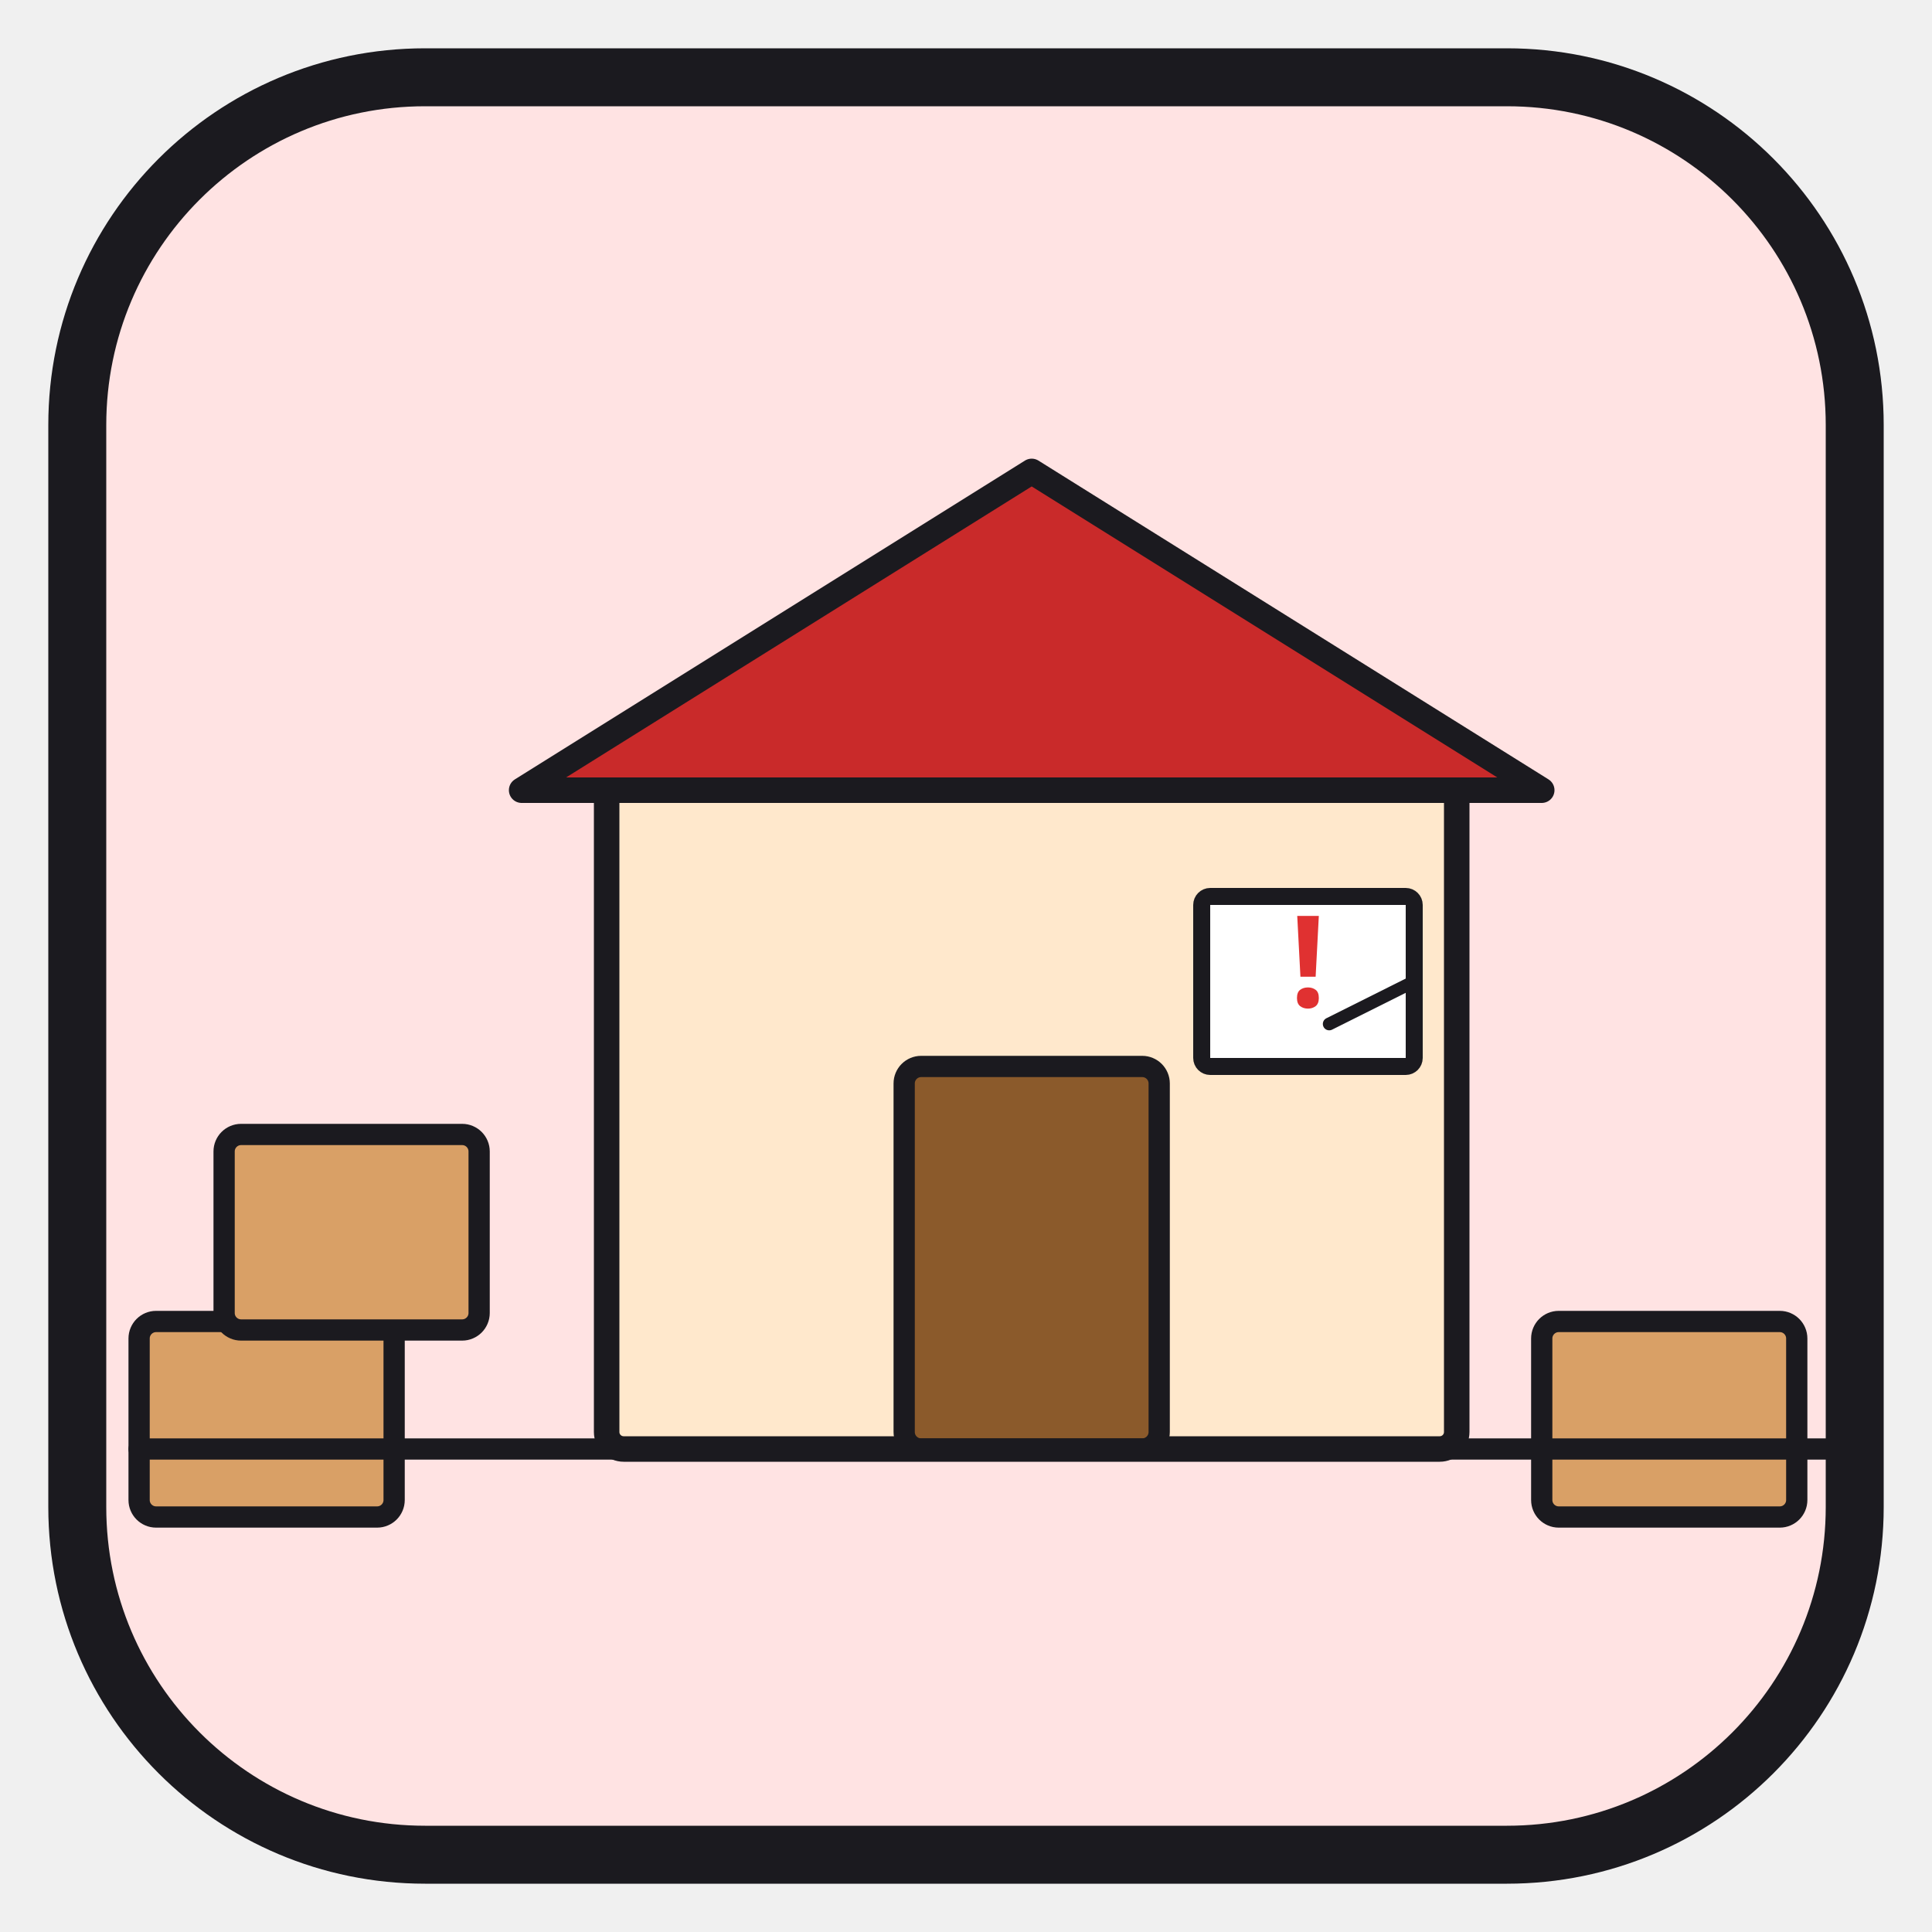
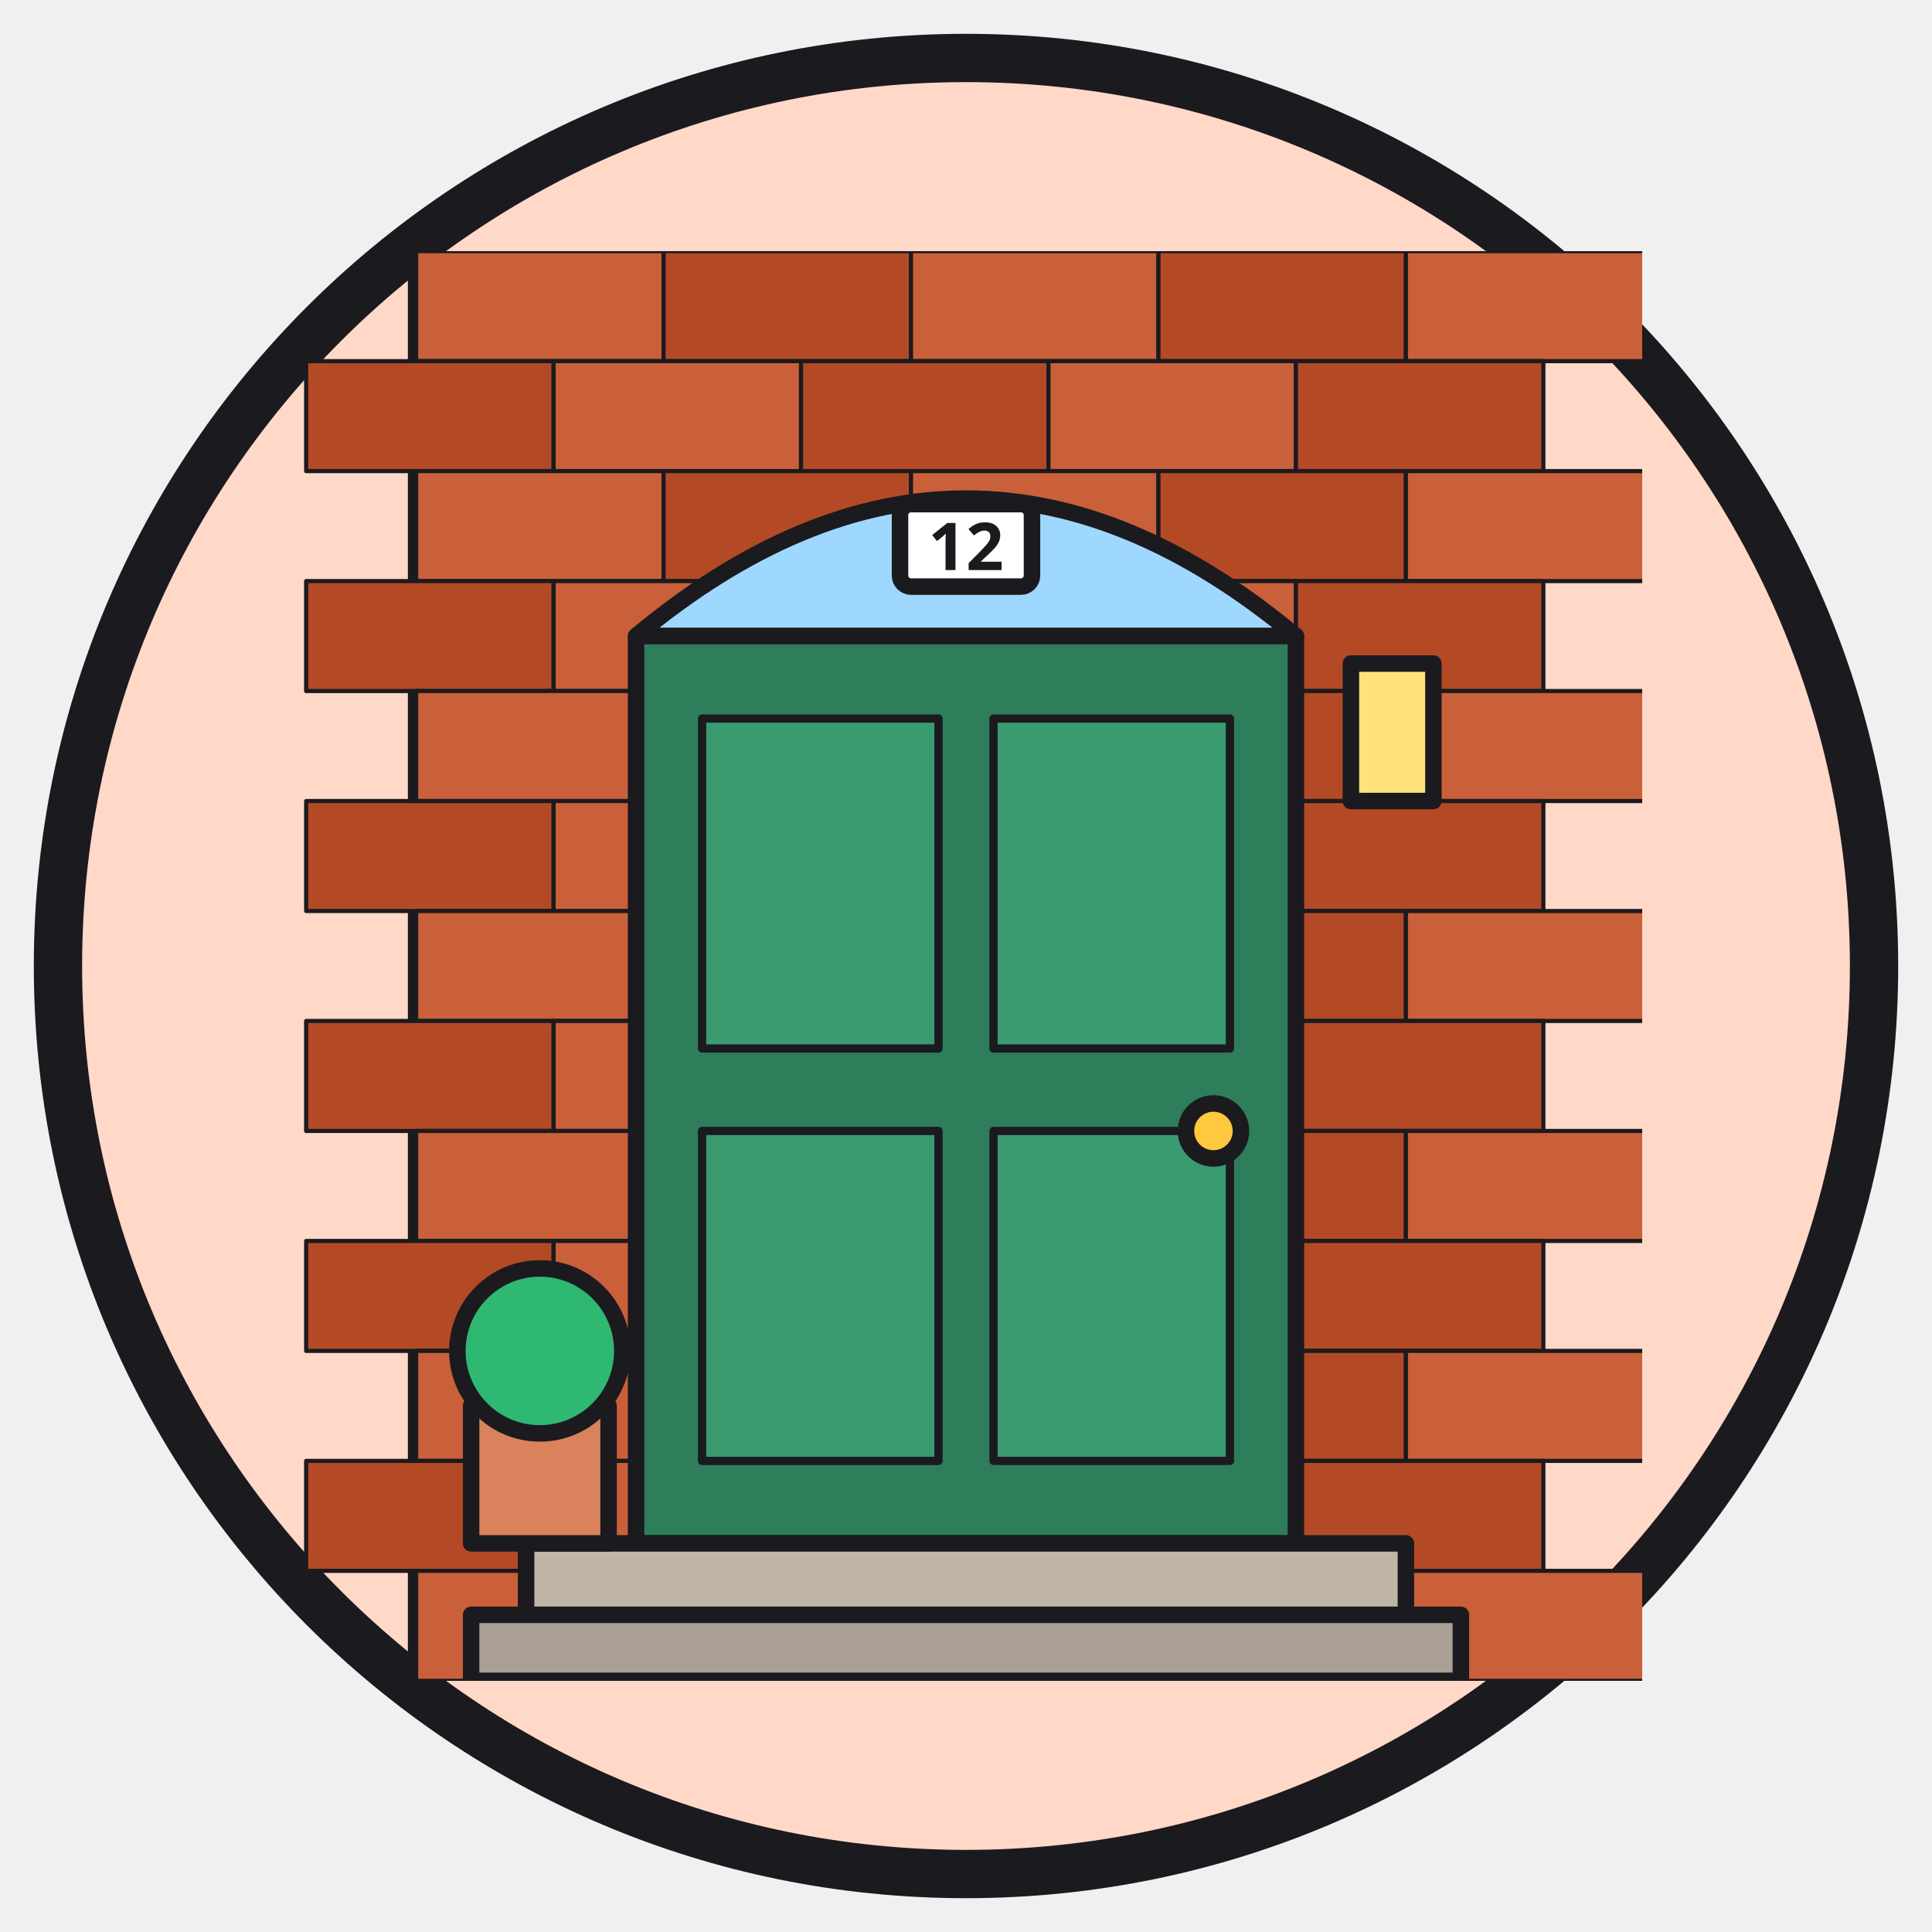
<svg xmlns="http://www.w3.org/2000/svg" viewBox="0 0 200 200">
-   <rect x="8" y="8" width="184" height="184" rx="36" fill="#FFE3E3" stroke="#1B1A1F" stroke-width="6" stroke-linejoin="round" stroke-linecap="round" />
-   <g transform="translate(10,40) rotate(0) scale(0.44)">
-     <rect x="120" y="90" width="200" height="160" rx="4" fill="#FFE8CC" stroke="#1B1A1F" stroke-width="6" stroke-linejoin="round" stroke-linecap="round" />
-     <polygon points="100,95 220,20 340,95" fill="#C92A2A" stroke="#1B1A1F" stroke-width="6" stroke-linejoin="round" stroke-linecap="round" />
-     <rect x="190" y="160" width="60" height="90" rx="4" fill="#8B5A2B" stroke="#1B1A1F" stroke-width="5" stroke-linejoin="round" stroke-linecap="round" />
-     <rect x="260" y="120" width="50" height="40" rx="2" fill="#FFFFFF" stroke="#1B1A1F" stroke-width="4" stroke-linejoin="round" stroke-linecap="round" />
-     <text x="285" y="146" font-size="30" font-family="sans-serif" font-weight="bold" text-anchor="middle" fill="#E03131">!</text>
-     <path d="M310 140 l-20 10" fill="none" stroke="#1B1A1F" stroke-width="3" stroke-linejoin="round" stroke-linecap="round" />
-     <rect x="10" y="220" width="60" height="46" rx="4" fill="#D9A066" stroke="#1B1A1F" stroke-width="5" stroke-linejoin="round" stroke-linecap="round" />
-     <rect x="30" y="176" width="60" height="46" rx="4" fill="#D9A066" stroke="#1B1A1F" stroke-width="5" stroke-linejoin="round" stroke-linecap="round" />
-     <rect x="340" y="220" width="60" height="46" rx="4" fill="#D9A066" stroke="#1B1A1F" stroke-width="5" stroke-linejoin="round" stroke-linecap="round" />
-     <path d="M10 250 H410" fill="none" stroke="#1B1A1F" stroke-width="5" stroke-linejoin="round" stroke-linecap="round" />
-   </g>
+   <circle cx="100" cy="100" r="94" fill="#FFD8C8" stroke="#1B1A1F" stroke-width="5" />
+   <svg x="30" y="26" width="140" height="148" viewBox="0 0 400 520">
+     <g stroke="#1B1A1F" stroke-width="6" stroke-linejoin="round">
+       <rect x="0" y="0" width="400" height="520" fill="#C0502A" />
+       <rect x="0" y="0" width="90" height="40" fill="#C9603A" stroke-width="1.5" />
+       <rect x="90" y="0" width="90" height="40" fill="#B44A25" stroke-width="1.5" />
+       <rect x="180" y="0" width="90" height="40" fill="#C9603A" stroke-width="1.5" />
+       <rect x="270" y="0" width="90" height="40" fill="#B44A25" stroke-width="1.5" />
+       <rect x="360" y="0" width="90" height="40" fill="#C9603A" stroke-width="1.5" />
+       <rect x="-40" y="40" width="90" height="40" fill="#B44A25" stroke-width="1.5" />
+       <rect x="50" y="40" width="90" height="40" fill="#C9603A" stroke-width="1.5" />
+       <rect x="140" y="40" width="90" height="40" fill="#B44A25" stroke-width="1.5" />
+       <rect x="230" y="40" width="90" height="40" fill="#C9603A" stroke-width="1.5" />
+       <rect x="320" y="40" width="90" height="40" fill="#B44A25" stroke-width="1.5" />
+       <rect x="0" y="80" width="90" height="40" fill="#C9603A" stroke-width="1.5" />
+       <rect x="90" y="80" width="90" height="40" fill="#B44A25" stroke-width="1.5" />
+       <rect x="180" y="80" width="90" height="40" fill="#C9603A" stroke-width="1.5" />
+       <rect x="270" y="80" width="90" height="40" fill="#B44A25" stroke-width="1.5" />
+       <rect x="360" y="80" width="90" height="40" fill="#C9603A" stroke-width="1.5" />
+       <rect x="-40" y="120" width="90" height="40" fill="#B44A25" stroke-width="1.5" />
+       <rect x="50" y="120" width="90" height="40" fill="#C9603A" stroke-width="1.5" />
+       <rect x="140" y="120" width="90" height="40" fill="#B44A25" stroke-width="1.5" />
+       <rect x="230" y="120" width="90" height="40" fill="#C9603A" stroke-width="1.5" />
+       <rect x="320" y="120" width="90" height="40" fill="#B44A25" stroke-width="1.5" />
+       <rect x="0" y="160" width="90" height="40" fill="#C9603A" stroke-width="1.5" />
+       <rect x="90" y="160" width="90" height="40" fill="#B44A25" stroke-width="1.5" />
+       <rect x="180" y="160" width="90" height="40" fill="#C9603A" stroke-width="1.5" />
+       <rect x="270" y="160" width="90" height="40" fill="#B44A25" stroke-width="1.5" />
+       <rect x="360" y="160" width="90" height="40" fill="#C9603A" stroke-width="1.5" />
+       <rect x="-40" y="200" width="90" height="40" fill="#B44A25" stroke-width="1.5" />
+       <rect x="50" y="200" width="90" height="40" fill="#C9603A" stroke-width="1.5" />
+       <rect x="140" y="200" width="90" height="40" fill="#B44A25" stroke-width="1.5" />
+       <rect x="230" y="200" width="90" height="40" fill="#C9603A" stroke-width="1.5" />
+       <rect x="320" y="200" width="90" height="40" fill="#B44A25" stroke-width="1.5" />
+       <rect x="0" y="240" width="90" height="40" fill="#C9603A" stroke-width="1.5" />
+       <rect x="90" y="240" width="90" height="40" fill="#B44A25" stroke-width="1.5" />
+       <rect x="180" y="240" width="90" height="40" fill="#C9603A" stroke-width="1.5" />
+       <rect x="270" y="240" width="90" height="40" fill="#B44A25" stroke-width="1.5" />
+       <rect x="360" y="240" width="90" height="40" fill="#C9603A" stroke-width="1.5" />
+       <rect x="-40" y="280" width="90" height="40" fill="#B44A25" stroke-width="1.5" />
+       <rect x="50" y="280" width="90" height="40" fill="#C9603A" stroke-width="1.5" />
+       <rect x="140" y="280" width="90" height="40" fill="#B44A25" stroke-width="1.5" />
+       <rect x="230" y="280" width="90" height="40" fill="#C9603A" stroke-width="1.5" />
+       <rect x="320" y="280" width="90" height="40" fill="#B44A25" stroke-width="1.5" />
+       <rect x="0" y="320" width="90" height="40" fill="#C9603A" stroke-width="1.5" />
+       <rect x="90" y="320" width="90" height="40" fill="#B44A25" stroke-width="1.5" />
+       <rect x="180" y="320" width="90" height="40" fill="#C9603A" stroke-width="1.5" />
+       <rect x="270" y="320" width="90" height="40" fill="#B44A25" stroke-width="1.5" />
+       <rect x="360" y="320" width="90" height="40" fill="#C9603A" stroke-width="1.5" />
+       <rect x="-40" y="360" width="90" height="40" fill="#B44A25" stroke-width="1.5" />
+       <rect x="50" y="360" width="90" height="40" fill="#C9603A" stroke-width="1.5" />
+       <rect x="140" y="360" width="90" height="40" fill="#B44A25" stroke-width="1.5" />
+       <rect x="230" y="360" width="90" height="40" fill="#C9603A" stroke-width="1.5" />
+       <rect x="320" y="360" width="90" height="40" fill="#B44A25" stroke-width="1.5" />
+       <rect x="0" y="400" width="90" height="40" fill="#C9603A" stroke-width="1.5" />
+       <rect x="90" y="400" width="90" height="40" fill="#B44A25" stroke-width="1.5" />
+       <rect x="180" y="400" width="90" height="40" fill="#C9603A" stroke-width="1.5" />
+       <rect x="270" y="400" width="90" height="40" fill="#B44A25" stroke-width="1.5" />
+       <rect x="360" y="400" width="90" height="40" fill="#C9603A" stroke-width="1.5" />
+       <rect x="-40" y="440" width="90" height="40" fill="#B44A25" stroke-width="1.5" />
+       <rect x="50" y="440" width="90" height="40" fill="#C9603A" stroke-width="1.5" />
+       <rect x="140" y="440" width="90" height="40" fill="#B44A25" stroke-width="1.5" />
+       <rect x="230" y="440" width="90" height="40" fill="#C9603A" stroke-width="1.5" />
+       <rect x="320" y="440" width="90" height="40" fill="#B44A25" stroke-width="1.5" />
+       <rect x="0" y="480" width="90" height="40" fill="#C9603A" stroke-width="1.5" />
+       <rect x="90" y="480" width="90" height="40" fill="#B44A25" stroke-width="1.5" />
+       <rect x="180" y="480" width="90" height="40" fill="#C9603A" stroke-width="1.5" />
+       <rect x="270" y="480" width="90" height="40" fill="#B44A25" stroke-width="1.5" />
+       <rect x="360" y="480" width="90" height="40" fill="#C9603A" stroke-width="1.5" />
+       <path d="M80 140 Q200 40 320 140Z" fill="#9FD8FF" />
+       <rect x="80" y="140" width="240" height="330" fill="#2E7D5B" />
+       <rect x="104" y="170" width="86" height="120" fill="#3A9A70" stroke-width="3" />
+       <rect x="210" y="170" width="86" height="120" fill="#3A9A70" stroke-width="3" />
+       <rect x="104" y="320" width="86" height="120" fill="#3A9A70" stroke-width="3" />
+       <rect x="210" y="320" width="86" height="120" fill="#3A9A70" stroke-width="3" />
+       <circle cx="290" cy="320" r="10" fill="#FFC83D" />
+       <rect x="176" y="92" width="48" height="30" fill="#FFFFFF" rx="4" />
+       <text x="200" y="116" font-size="24" fill="#1B1A1F" stroke="none" text-anchor="middle" font-family="sans-serif" font-weight="bold">12</text>
+       <rect x="40" y="470" width="320" height="26" fill="#BFB6A8" />
+       <rect x="20" y="496" width="360" height="24" fill="#A9A093" />
+       <rect x="340" y="150" width="30" height="50" fill="#FFE27A" />
+       <rect x="20" y="420" width="50" height="50" fill="#D9825B" />
+       <circle cx="45" cy="400" r="30" fill="#2EB872" />
+     </g>
+   </svg>
</svg>
